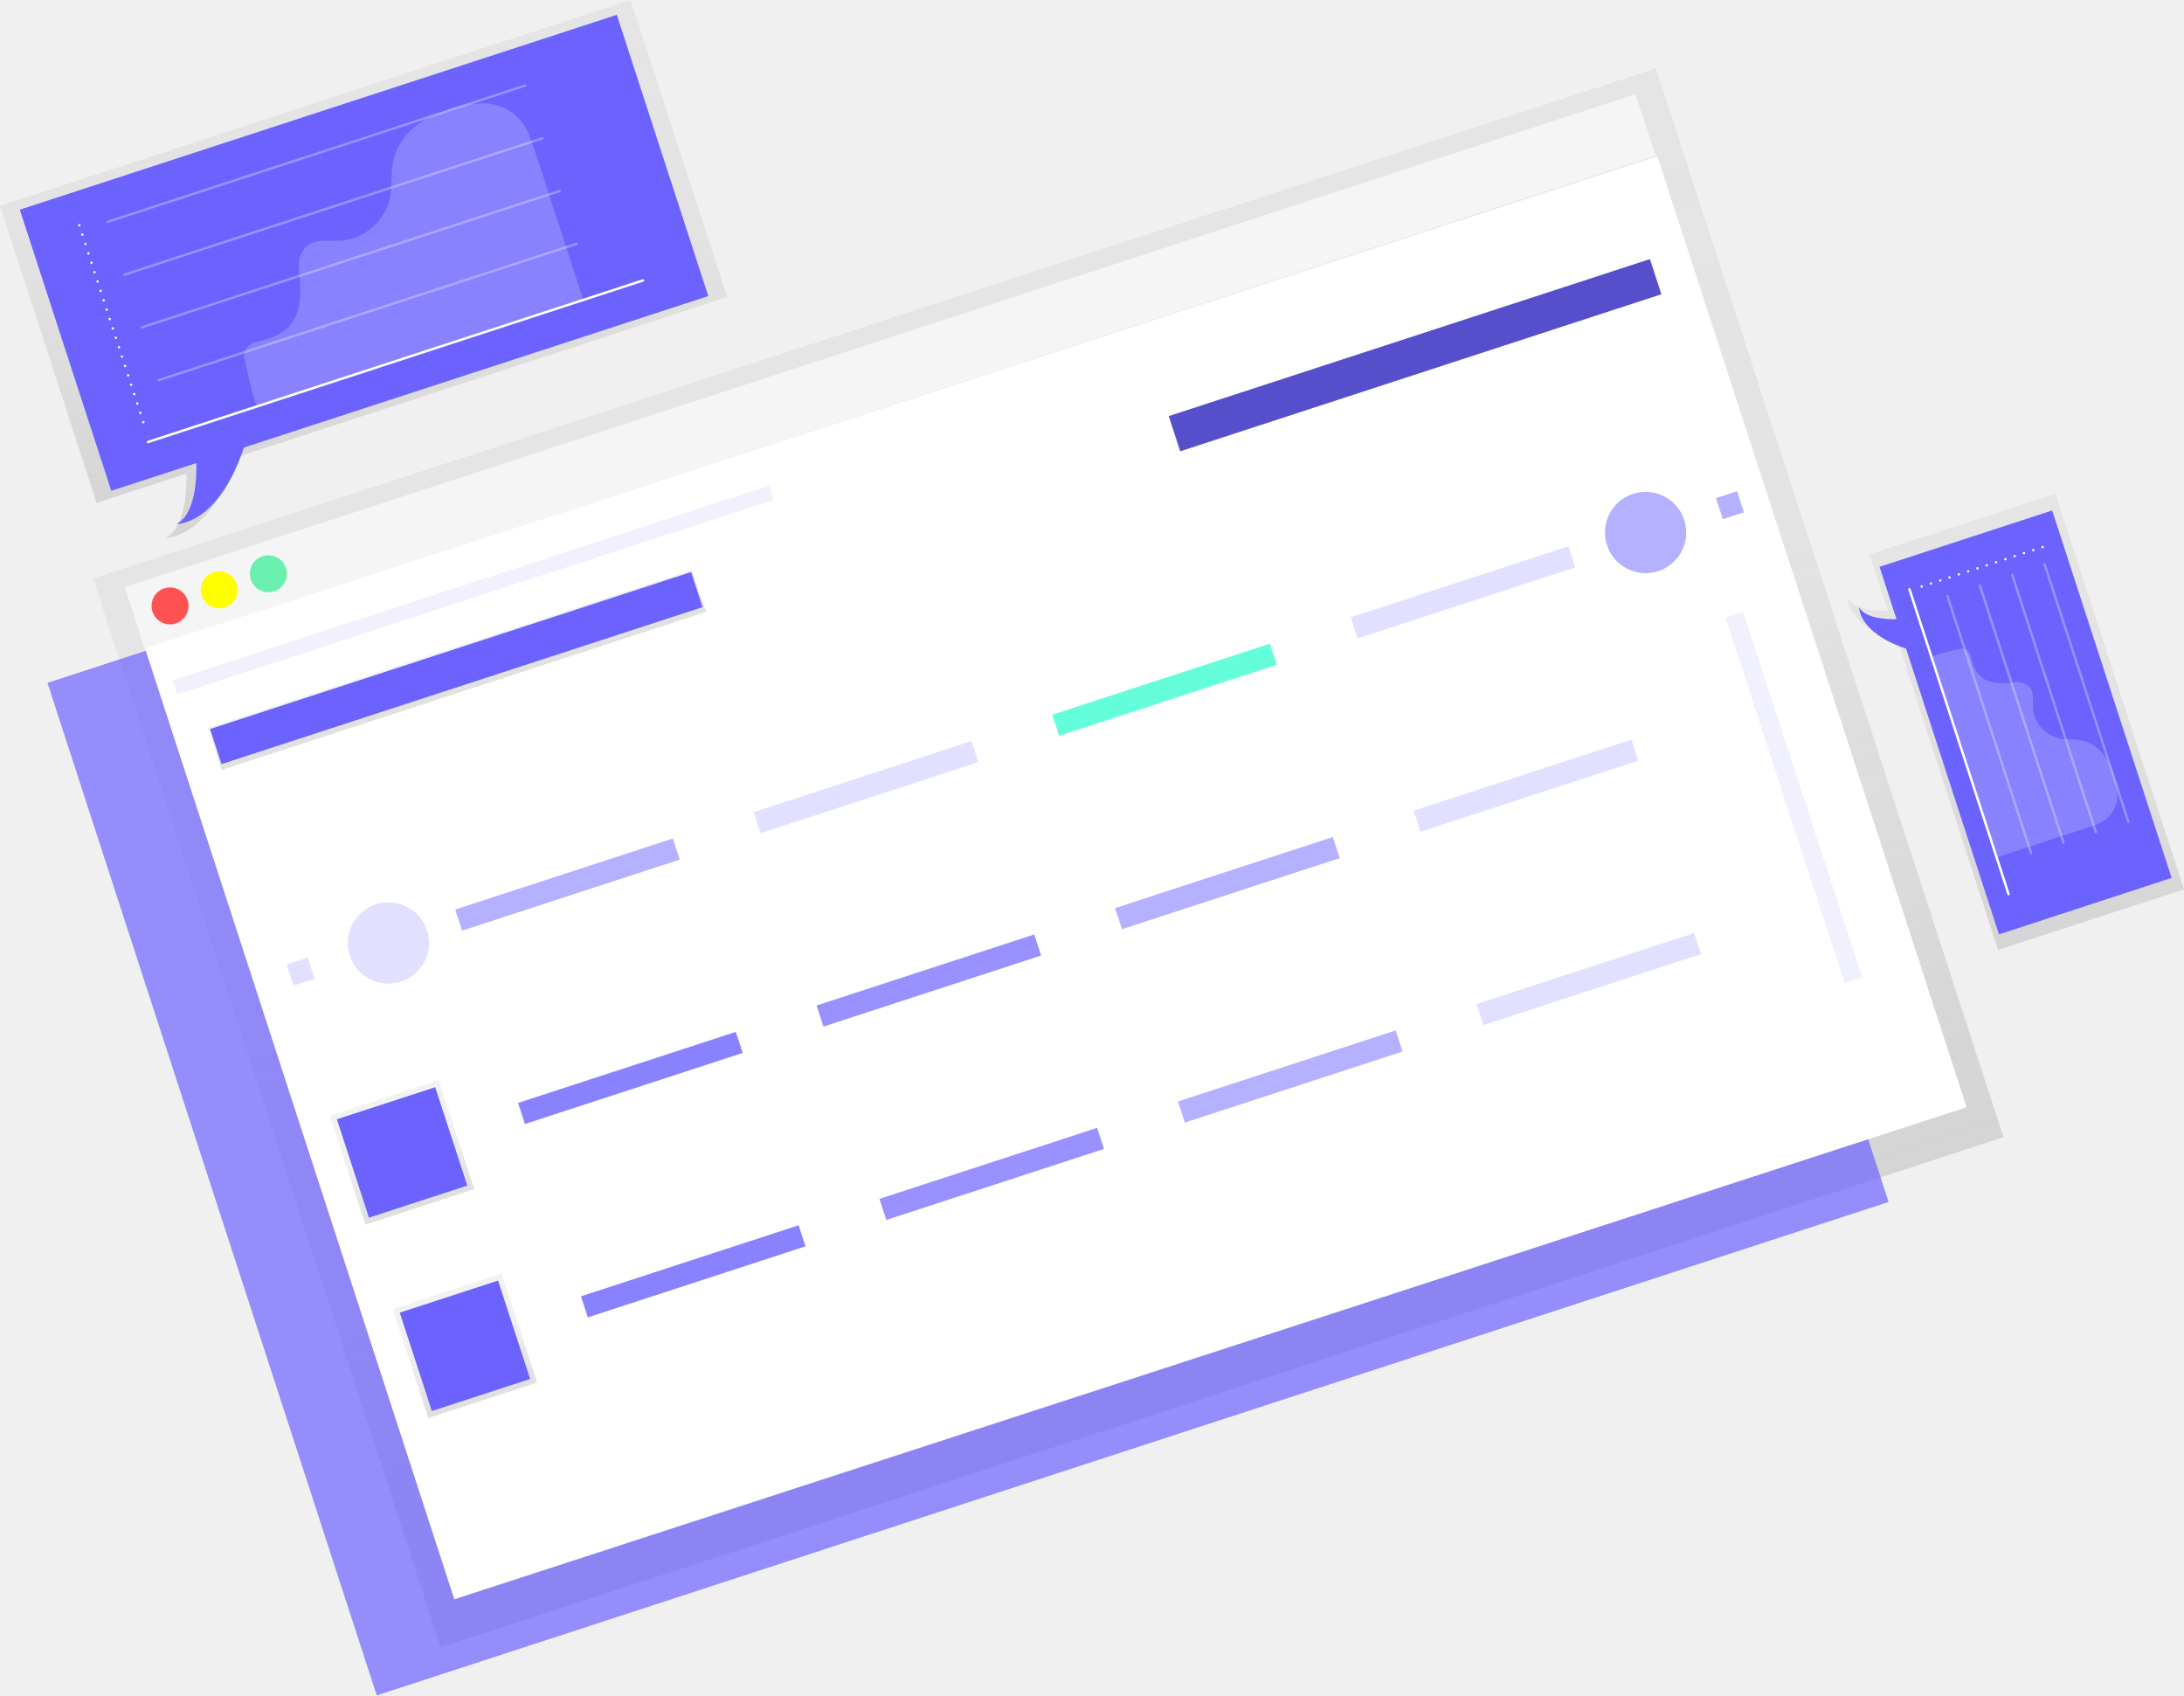
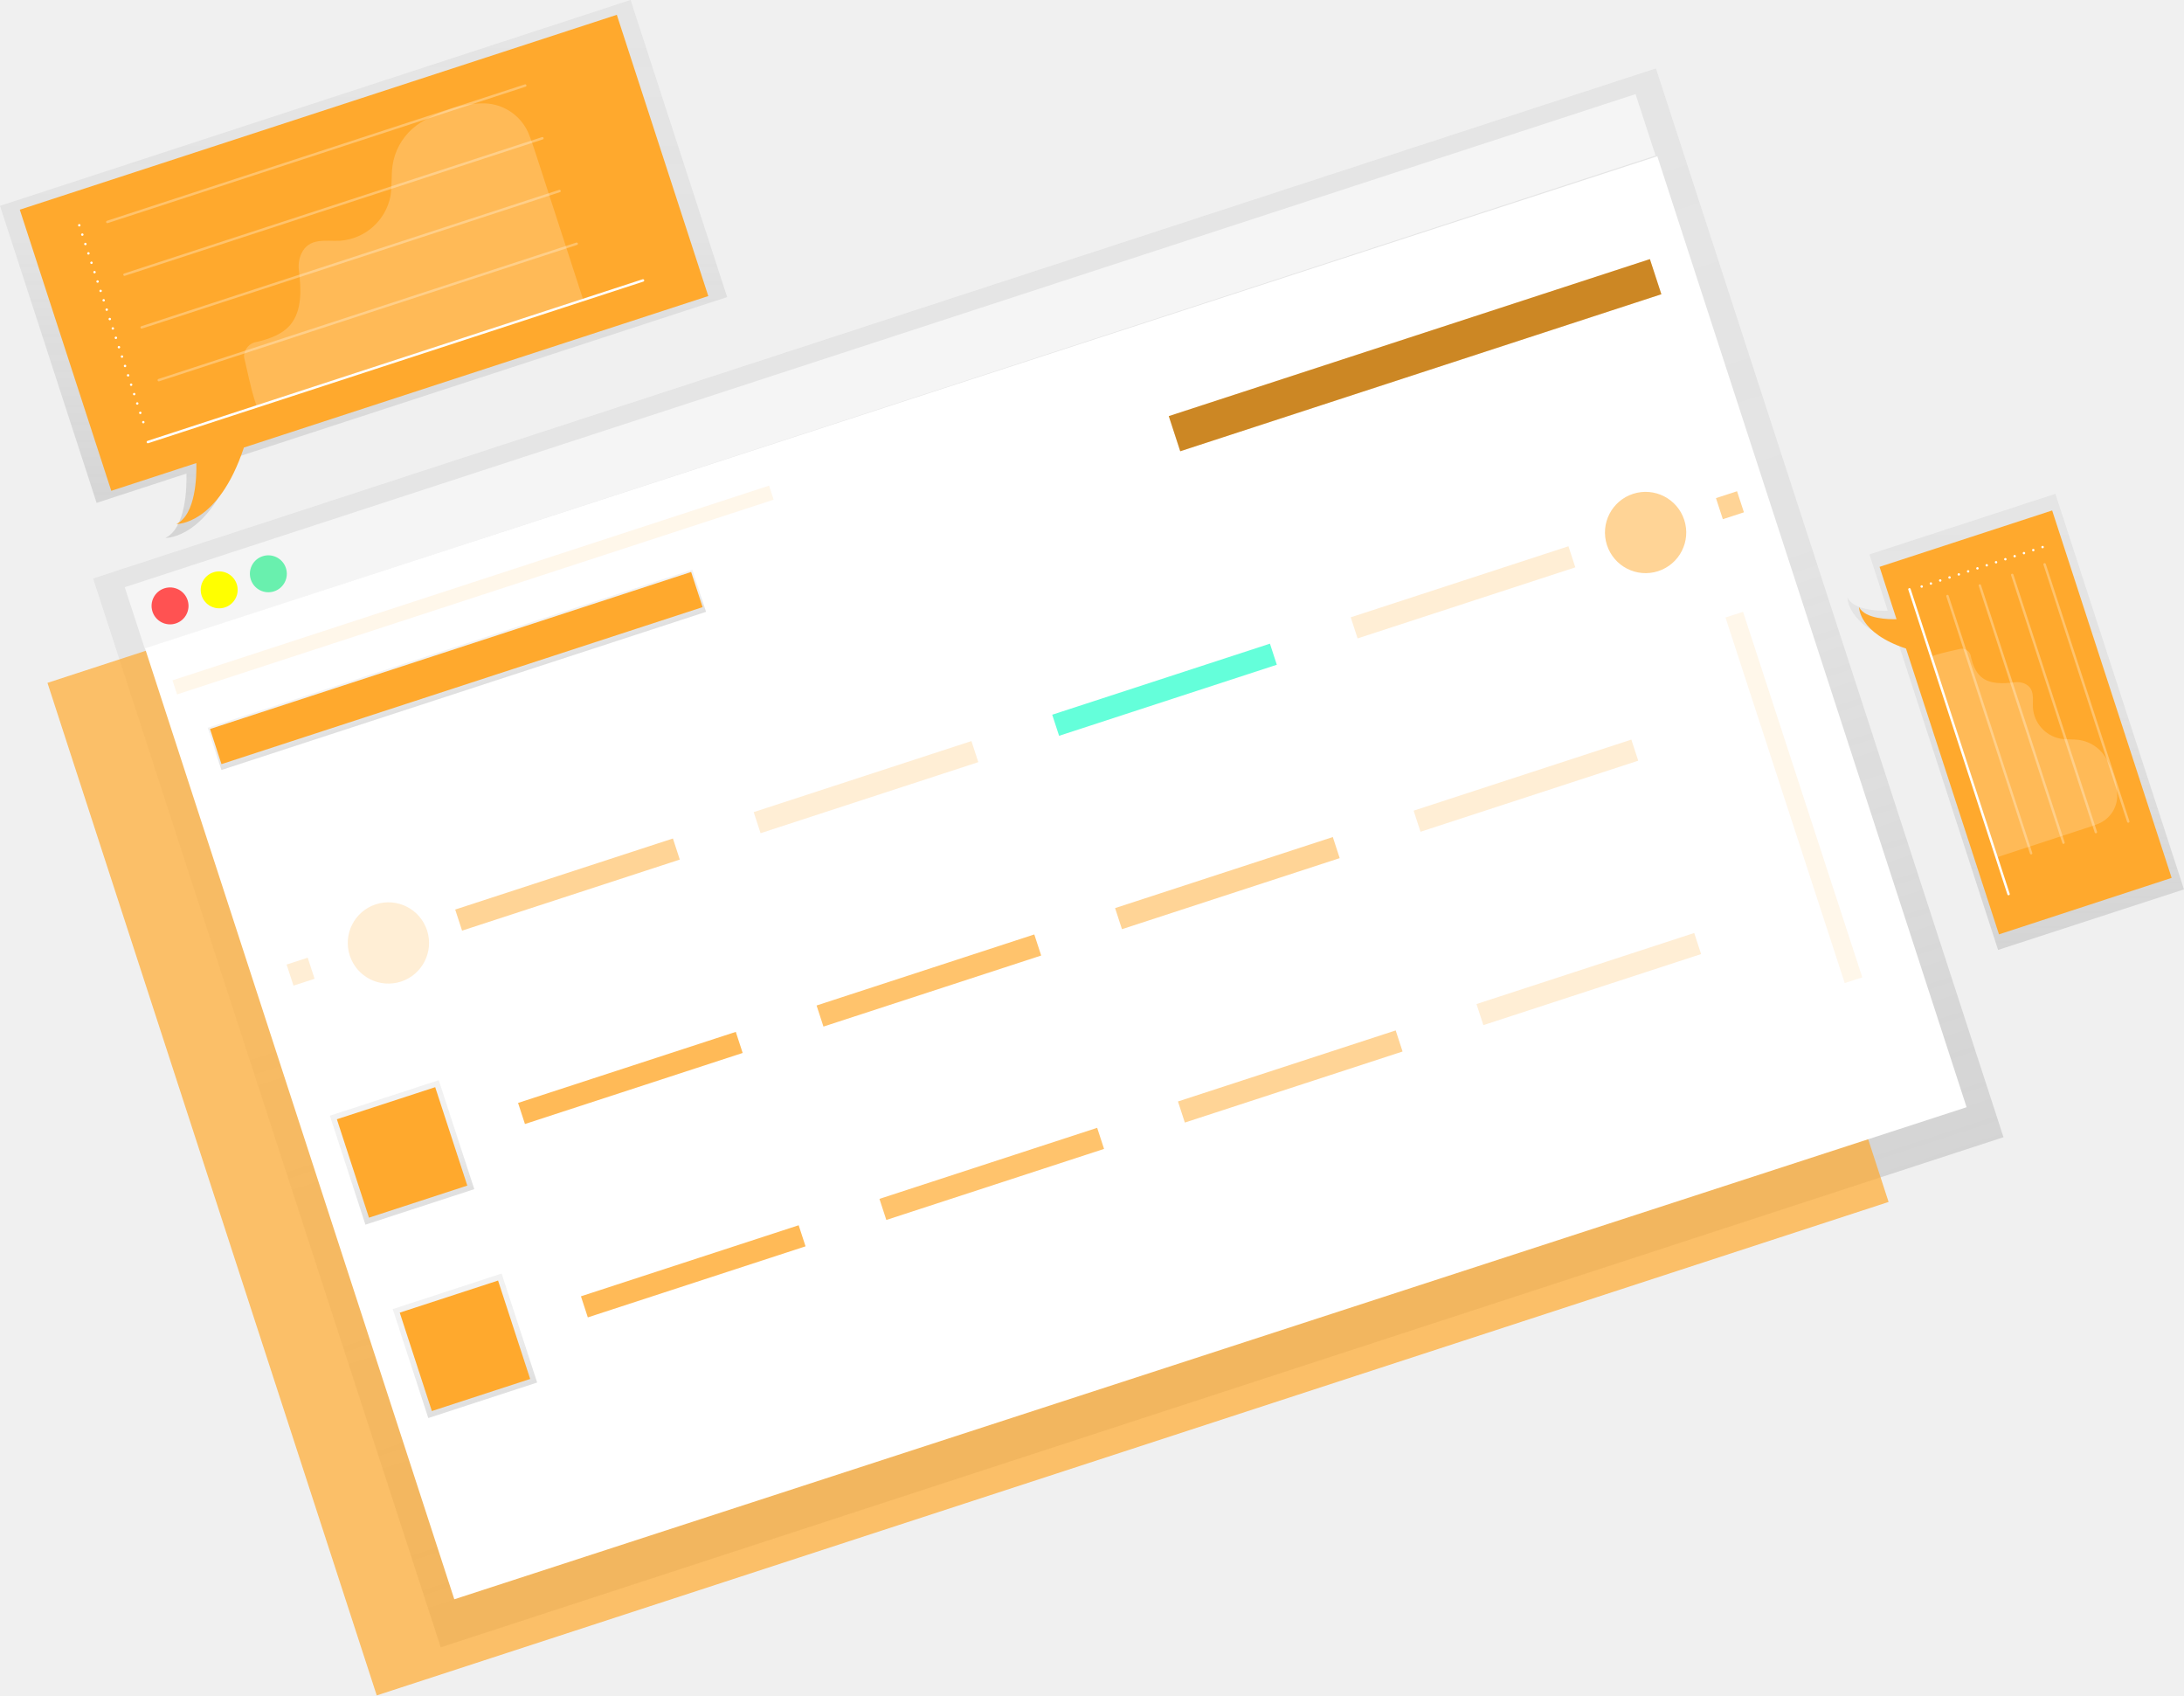
<svg xmlns="http://www.w3.org/2000/svg" xmlns:xlink="http://www.w3.org/1999/xlink" id="fd90b8a3-4437-4e53-9ed1-6a62608c98e9" data-name="Layer 1" width="901.27" height="699.5" viewBox="0 0 901.27 699.5">
  <defs>
    <linearGradient id="847eb8af-bbce-4f57-ba7f-3359ee06be62" x1="551.11" y1="673.8" x2="551.11" y2="209.77" gradientTransform="translate(-228.24 104.61) rotate(-18.05)" gradientUnits="userSpaceOnUse">
      <stop offset="0" stop-color="gray" stop-opacity="0.25" />
      <stop offset="0.54" stop-color="gray" stop-opacity="0.12" />
      <stop offset="1" stop-color="gray" stop-opacity="0.1" />
    </linearGradient>
    <linearGradient id="2b201dea-c73f-4bea-9091-2864ae23bad1" x1="343.1" y1="301.6" x2="343.1" y2="283.2" gradientTransform="translate(-5.04 84.03) rotate(0.03)" xlink:href="#847eb8af-bbce-4f57-ba7f-3359ee06be62" />
    <linearGradient id="0aaf87fd-7158-43f3-b384-09839f3693d8" x1="259.93" y1="498.37" x2="259.93" y2="451.06" gradientTransform="translate(55.61 100.87) rotate(0.03)" xlink:href="#847eb8af-bbce-4f57-ba7f-3359ee06be62" />
    <linearGradient id="3b303ee2-e0cd-4b1a-91b8-34e7f84aee2c" x1="259.89" y1="582.27" x2="259.89" y2="534.96" gradientTransform="translate(81.64 96.75) rotate(0.03)" xlink:href="#847eb8af-bbce-4f57-ba7f-3359ee06be62" />
    <linearGradient id="b94f881d-d710-4203-9d7d-b4a45cccc17d" x1="299.41" y1="322.19" x2="299.41" y2="100.25" gradientTransform="matrix(1, 0, 0, 1, 0, 0)" xlink:href="#847eb8af-bbce-4f57-ba7f-3359ee06be62" />
    <linearGradient id="259efb3a-7d6a-4a96-8460-9c2c2a692674" x1="981.21" y1="492.23" x2="981.21" y2="304.03" gradientTransform="matrix(1, 0, 0, 1, 0, 0)" xlink:href="#847eb8af-bbce-4f57-ba7f-3359ee06be62" />
  </defs>
  <polygon points="38.44 238.68 47.16 265.48 181.88 679.65 826.78 469.2 692.06 55.03 683.35 28.23 38.44 238.68" fill="url(#847eb8af-bbce-4f57-ba7f-3359ee06be62)" />
-   <polygon points="19.59 281.74 27.84 307.13 155.47 699.5 779.36 495.91 651.73 103.53 643.48 78.15 19.59 281.74" fill="#6c63ff" opacity="0.7" />
+   <polygon points="19.59 281.74 27.84 307.13 155.47 699.5 779.36 495.91 651.73 103.53 643.48 78.15 19.59 281.74" fill="#FFA92D" opacity="0.7" />
  <rect x="188.98" y="240.19" width="656.27" height="26.69" transform="matrix(0.95, -0.31, 0.31, 0.95, -202.51, 72.68)" fill="#f5f5f5" />
  <rect x="256.92" y="256.11" width="656.27" height="412.61" transform="translate(-263.71 103.4) rotate(-18.02)" fill="#fff" />
  <path d="M226.79,347.88a7.62,7.62,0,1,1-9.61-4.89A7.63,7.63,0,0,1,226.79,347.88Z" transform="translate(-149.37 -100.25)" fill="#ff5252" />
  <path d="M247.07,341.26a7.62,7.62,0,1,1-9.61-4.89A7.63,7.63,0,0,1,247.07,341.26Z" transform="translate(-149.37 -100.25)" fill="#ff0" />
  <path d="M267.36,334.63a7.62,7.62,0,1,1-9.61-4.89A7.63,7.63,0,0,1,267.36,334.63Z" transform="translate(-149.37 -100.25)" fill="#69f0ae" />
  <rect x="232.73" y="367.44" width="210.37" height="18.3" transform="translate(-249.52 23.16) rotate(-18.07)" fill="url(#2b201dea-c73f-4bea-9091-2864ae23bad1)" />
-   <rect x="233.26" y="368.24" width="208.85" height="15.25" transform="translate(-249.31 23.05) rotate(-18.07)" fill="#6c63ff" />
-   <rect x="628.9" y="239.13" width="208.85" height="15.25" transform="translate(-189.74 139.42) rotate(-18.07)" fill="#6c63ff" />
+   <rect x="233.26" y="368.24" width="208.85" height="15.25" transform="translate(-249.31 23.05) rotate(-18.07)" fill="#FFA92D" />
+   <rect x="628.9" y="239.13" width="208.85" height="15.25" transform="translate(-189.74 139.42) rotate(-18.07)" fill="#FFA92D" />
  <rect x="628.9" y="239.13" width="208.85" height="15.25" transform="translate(-189.74 139.42) rotate(-18.07)" opacity="0.2" />
-   <rect x="268.86" y="496.55" width="9.15" height="9.15" transform="translate(-291.34 9.3) rotate(-18.07)" fill="#6c63ff" opacity="0.2" />
-   <rect x="858.69" y="304.08" width="9.15" height="9.15" transform="translate(-202.53 182.78) rotate(-18.07)" fill="#6c63ff" opacity="0.5" />
-   <path d="M325.6,484.1a16.77,16.77,0,1,1-21.13-10.75A16.79,16.79,0,0,1,325.6,484.1Z" transform="translate(-149.37 -100.25)" fill="#6c63ff" opacity="0.2" />
-   <path d="M844.42,314.8A16.77,16.77,0,1,1,823.29,304,16.79,16.79,0,0,1,844.42,314.8Z" transform="translate(-149.37 -100.25)" fill="#6c63ff" opacity="0.5" />
-   <rect x="336.31" y="460.61" width="94.51" height="9.15" transform="translate(-274.75 41.69) rotate(-18.07)" fill="#6c63ff" opacity="0.5" />
-   <rect x="362.26" y="540.39" width="94.51" height="9.15" transform="translate(-298.22 53.68) rotate(-18.07)" fill="#6c63ff" opacity="0.8" />
-   <rect x="485.45" y="500.19" width="94.51" height="9.15" transform="translate(-279.68 89.91) rotate(-18.07)" fill="#6c63ff" opacity="0.7" />
-   <rect x="608.63" y="460" width="94.51" height="9.15" transform="translate(-261.13 126.14) rotate(-18.07)" fill="#6c63ff" opacity="0.5" />
-   <rect x="731.82" y="419.8" width="94.51" height="9.15" transform="translate(-242.58 162.37) rotate(-18.07)" fill="#6c63ff" opacity="0.2" />
-   <rect x="388.21" y="620.17" width="94.51" height="9.15" transform="translate(-321.69 65.67) rotate(-18.07)" fill="#6c63ff" opacity="0.8" />
-   <rect x="511.4" y="579.97" width="94.51" height="9.15" transform="translate(-303.15 101.9) rotate(-18.07)" fill="#6c63ff" opacity="0.7" />
-   <rect x="634.58" y="539.78" width="94.51" height="9.15" transform="translate(-284.6 138.13) rotate(-18.07)" fill="#6c63ff" opacity="0.5" />
-   <rect x="757.77" y="499.58" width="94.51" height="9.15" transform="translate(-266.05 174.36) rotate(-18.07)" fill="#6c63ff" opacity="0.2" />
-   <rect x="459.5" y="420.41" width="94.51" height="9.15" transform="translate(-256.21 77.92) rotate(-18.07)" fill="#6c63ff" opacity="0.2" />
+   <rect x="268.86" y="496.55" width="9.15" height="9.15" transform="translate(-291.34 9.3) rotate(-18.07)" fill="#FFA92D" opacity="0.2" />
+   <rect x="858.69" y="304.08" width="9.15" height="9.15" transform="translate(-202.53 182.78) rotate(-18.07)" fill="#FFA92D" opacity="0.5" />
+   <path d="M325.6,484.1a16.77,16.77,0,1,1-21.13-10.75A16.79,16.79,0,0,1,325.6,484.1Z" transform="translate(-149.37 -100.25)" fill="#FFA92D" opacity="0.2" />
+   <path d="M844.42,314.8A16.77,16.77,0,1,1,823.29,304,16.79,16.79,0,0,1,844.42,314.8Z" transform="translate(-149.37 -100.25)" fill="#FFA92D" opacity="0.5" />
+   <rect x="336.31" y="460.61" width="94.51" height="9.15" transform="translate(-274.75 41.69) rotate(-18.07)" fill="#FFA92D" opacity="0.5" />
+   <rect x="362.26" y="540.39" width="94.51" height="9.15" transform="translate(-298.22 53.68) rotate(-18.07)" fill="#FFA92D" opacity="0.8" />
+   <rect x="485.45" y="500.19" width="94.51" height="9.15" transform="translate(-279.68 89.91) rotate(-18.07)" fill="#FFA92D" opacity="0.7" />
+   <rect x="608.63" y="460" width="94.51" height="9.15" transform="translate(-261.13 126.14) rotate(-18.07)" fill="#FFA92D" opacity="0.5" />
+   <rect x="731.82" y="419.8" width="94.51" height="9.15" transform="translate(-242.58 162.37) rotate(-18.07)" fill="#FFA92D" opacity="0.2" />
+   <rect x="388.21" y="620.17" width="94.51" height="9.15" transform="translate(-321.69 65.67) rotate(-18.07)" fill="#FFA92D" opacity="0.8" />
+   <rect x="511.4" y="579.97" width="94.51" height="9.15" transform="translate(-303.15 101.9) rotate(-18.07)" fill="#FFA92D" opacity="0.7" />
+   <rect x="634.58" y="539.78" width="94.51" height="9.15" transform="translate(-284.6 138.13) rotate(-18.07)" fill="#FFA92D" opacity="0.5" />
+   <rect x="757.77" y="499.58" width="94.51" height="9.15" transform="translate(-266.05 174.36) rotate(-18.07)" fill="#FFA92D" opacity="0.2" />
+   <rect x="459.5" y="420.41" width="94.51" height="9.15" transform="translate(-256.21 77.92) rotate(-18.07)" fill="#FFA92D" opacity="0.2" />
  <rect x="582.68" y="380.22" width="94.51" height="9.15" transform="translate(-237.66 114.15) rotate(-18.07)" fill="#64ffda" />
-   <rect x="705.86" y="340.02" width="94.51" height="9.15" transform="translate(-219.11 150.39) rotate(-18.07)" fill="#6c63ff" opacity="0.2" />
+   <rect x="705.86" y="340.02" width="94.51" height="9.15" transform="translate(-219.11 150.39) rotate(-18.07)" fill="#FFA92D" opacity="0.2" />
  <rect x="291.69" y="552.06" width="47.26" height="47.29" transform="translate(-312.41 25.97) rotate(-18.07)" fill="url(#0aaf87fd-7158-43f3-b384-09839f3693d8)" />
  <rect x="317.64" y="631.84" width="47.26" height="47.29" transform="translate(-335.88 37.96) rotate(-18.07)" fill="url(#3b303ee2-e0cd-4b1a-91b8-34e7f84aee2c)" />
-   <rect x="293.98" y="554.35" width="42.68" height="42.71" transform="translate(-312.41 25.97) rotate(-18.07)" fill="#6c63ff" />
-   <rect x="319.93" y="634.13" width="42.68" height="42.71" transform="translate(-335.88 37.96) rotate(-18.07)" fill="#6c63ff" />
+   <rect x="293.98" y="554.35" width="42.68" height="42.71" transform="translate(-312.41 25.97) rotate(-18.07)" fill="#FFA92D" />
+   <rect x="319.93" y="634.13" width="42.68" height="42.71" transform="translate(-335.88 37.96) rotate(-18.07)" fill="#FFA92D" />
  <path d="M409.59,100.25,149.37,185.17l39.87,122.57,37.07-12.1c.14,5.4-.11,22.34-8.67,26.55,0,0,18.15.59,29.4-33.32l202.41-66.05Z" transform="translate(-149.37 -100.25)" fill="url(#b94f881d-d710-4203-9d7d-b4a45cccc17d)" />
-   <path d="M403.91,106.36l-246.37,80.4,37.75,116,35.1-11.45c.14,5.12-.11,21.15-8.21,25.14,0,0,17.18.55,27.84-31.55L441.66,222.4Z" transform="translate(-149.37 -100.25)" fill="#6c63ff" />
+   <path d="M403.91,106.36l-246.37,80.4,37.75,116,35.1-11.45c.14,5.12-.11,21.15-8.21,25.14,0,0,17.18.55,27.84-31.55L441.66,222.4Z" transform="translate(-149.37 -100.25)" fill="#FFA92D" />
  <line x1="32.71" y1="92.94" x2="32.71" y2="92.94" fill="none" stroke="#fff" stroke-linecap="round" stroke-linejoin="round" />
  <line x1="33.97" y1="96.8" x2="58.51" y2="172.23" fill="none" stroke="#fff" stroke-linecap="round" stroke-linejoin="round" stroke-dasharray="0 4.07" />
  <line x1="59.14" y1="174.17" x2="59.14" y2="174.17" fill="none" stroke="#fff" stroke-linecap="round" stroke-linejoin="round" />
  <line x1="61.01" y1="182.38" x2="265.35" y2="115.7" fill="none" stroke="#fff" stroke-linecap="round" stroke-linejoin="round" />
  <line x1="65.52" y1="156.84" x2="237.98" y2="100.56" fill="none" stroke="#fff" stroke-linecap="round" stroke-linejoin="round" opacity="0.3" />
  <line x1="58.45" y1="135.08" x2="230.9" y2="78.81" fill="none" stroke="#fff" stroke-linecap="round" stroke-linejoin="round" opacity="0.3" />
  <line x1="51.37" y1="113.32" x2="223.82" y2="57.05" fill="none" stroke="#fff" stroke-linecap="round" stroke-linejoin="round" opacity="0.3" />
  <line x1="44.29" y1="91.57" x2="216.75" y2="35.29" fill="none" stroke="#fff" stroke-linecap="round" stroke-linejoin="round" opacity="0.3" />
  <path d="M250.16,247.91a3.58,3.58,0,0,1-.07-1,6.15,6.15,0,0,1,5.18-5.6l.74-.15c4.84-1.21,9.81-3,13.07-6.77,5.12-6,4.53-15.11,3.65-22.49a12.85,12.85,0,0,1,.93-6.85c3.17-7,10.15-5.18,16.1-5.48a22.88,22.88,0,0,0,20.73-18.3c.74-4.2.27-8.53.87-12.75a25.23,25.23,0,0,1,8.11-15.09c4.5-4,10.33-6.28,15.93-8.23a39.6,39.6,0,0,1,13.91-2.29h.25a20.34,20.34,0,0,1,18.23,13.12c1.24,3.21,2.3,6.49,3.41,9.89,6.13,18.86,11.8,36.26,18.88,58.1-8.7,2.76-29.1,9.41-31.89,10.32l-30.43,9.93c-20.29,6.62-39.69,13.58-62.32,20.34-4.67,1.39,0,0-10.14,3.31C253.5,262.44,253.41,262.18,250.16,247.91Z" transform="translate(-149.37 -100.25)" fill="#fff" opacity="0.2" />
-   <rect x="215.32" y="340.78" width="259.15" height="6.1" transform="matrix(0.95, -0.31, 0.31, 0.95, -239.01, 23.71)" fill="#6c63ff" opacity="0.1" />
+   <rect x="215.32" y="340.78" width="259.15" height="6.1" transform="matrix(0.95, -0.31, 0.31, 0.95, -239.01, 23.71)" fill="#FFA92D" opacity="0.1" />
  <path d="M1050.63,467.2,997.56,304l-76.72,25,7.56,23.25c-3.38.09-14-.07-16.62-5.43,0,0-.37,11.38,20.85,18.43l41.29,126.92Z" transform="translate(-149.37 -100.25)" fill="url(#259efb3a-7d6a-4a96-8460-9c2c2a692674)" />
-   <path d="M1045.54,462.45,996.23,310.86,925,334.12l7,21.6c-3.14.08-13-.06-15.44-5,0,0-.34,10.57,19.37,17.12l38.36,117.92Z" transform="translate(-149.37 -100.25)" fill="#6c63ff" />
+   <path d="M1045.54,462.45,996.23,310.86,925,334.12l7,21.6c-3.14.08-13-.06-15.44-5,0,0-.34,10.57,19.37,17.12l38.36,117.92Z" transform="translate(-149.37 -100.25)" fill="#FFA92D" />
  <line x1="842.91" y1="225.71" x2="842.91" y2="225.71" fill="none" stroke="#fff" stroke-linecap="round" stroke-linejoin="round" />
  <line x1="839.07" y1="226.96" x2="794.94" y2="241.37" fill="none" stroke="#fff" stroke-linecap="round" stroke-linejoin="round" stroke-dasharray="0 4.04" />
  <line x1="793.02" y1="241.99" x2="793.02" y2="241.99" fill="none" stroke="#fff" stroke-linecap="round" stroke-linejoin="round" />
  <line x1="787.97" y1="243.14" x2="828.87" y2="368.88" fill="none" stroke="#fff" stroke-linecap="round" stroke-linejoin="round" />
  <line x1="803.66" y1="245.92" x2="838.18" y2="352.03" fill="none" stroke="#fff" stroke-linecap="round" stroke-linejoin="round" opacity="0.3" />
  <line x1="817.02" y1="241.56" x2="851.54" y2="347.67" fill="none" stroke="#fff" stroke-linecap="round" stroke-linejoin="round" opacity="0.3" />
  <line x1="830.39" y1="237.2" x2="864.9" y2="343.31" fill="none" stroke="#fff" stroke-linecap="round" stroke-linejoin="round" opacity="0.3" />
  <line x1="843.75" y1="232.84" x2="878.27" y2="338.95" fill="none" stroke="#fff" stroke-linecap="round" stroke-linejoin="round" opacity="0.3" />
  <path d="M958.65,367.88a2.19,2.19,0,0,1,.59,0,3.78,3.78,0,0,1,3.44,3.19c0,.19.06.34.09.45.74,3,1.83,6,4.15,8,3.66,3.15,9.28,2.79,13.81,2.24a7.87,7.87,0,0,1,4.21.57c4.28,2,3.18,6.25,3.36,9.9A14.05,14.05,0,0,0,999.53,405c2.58.46,5.24.16,7.83.54a15.47,15.47,0,0,1,9.27,5c2.46,2.77,3.86,6.35,5.05,9.8a24.4,24.4,0,0,1,1.4,8.56V429a12.53,12.53,0,0,1-8.06,11.22c-2,.76-4,1.42-6.08,2.1L973.26,454c-1.69-5.36-5.77-17.91-6.33-19.62-2.13-6.54-4-12.18-6.09-18.73-4.06-12.48-8.33-24.42-12.47-38.34-.85-2.87,0,0-2-6.24C949.73,369.93,949.89,369.88,958.65,367.88Z" transform="translate(-149.37 -100.25)" fill="#fff" opacity="0.2" />
-   <rect x="885.84" y="349.89" width="7.62" height="158.64" transform="translate(-238.62 196.92) rotate(-18.07)" fill="#6c63ff" opacity="0.1" />
+   <rect x="885.84" y="349.89" width="7.62" height="158.64" transform="translate(-238.62 196.92) rotate(-18.07)" fill="#FFA92D" opacity="0.1" />
</svg>
